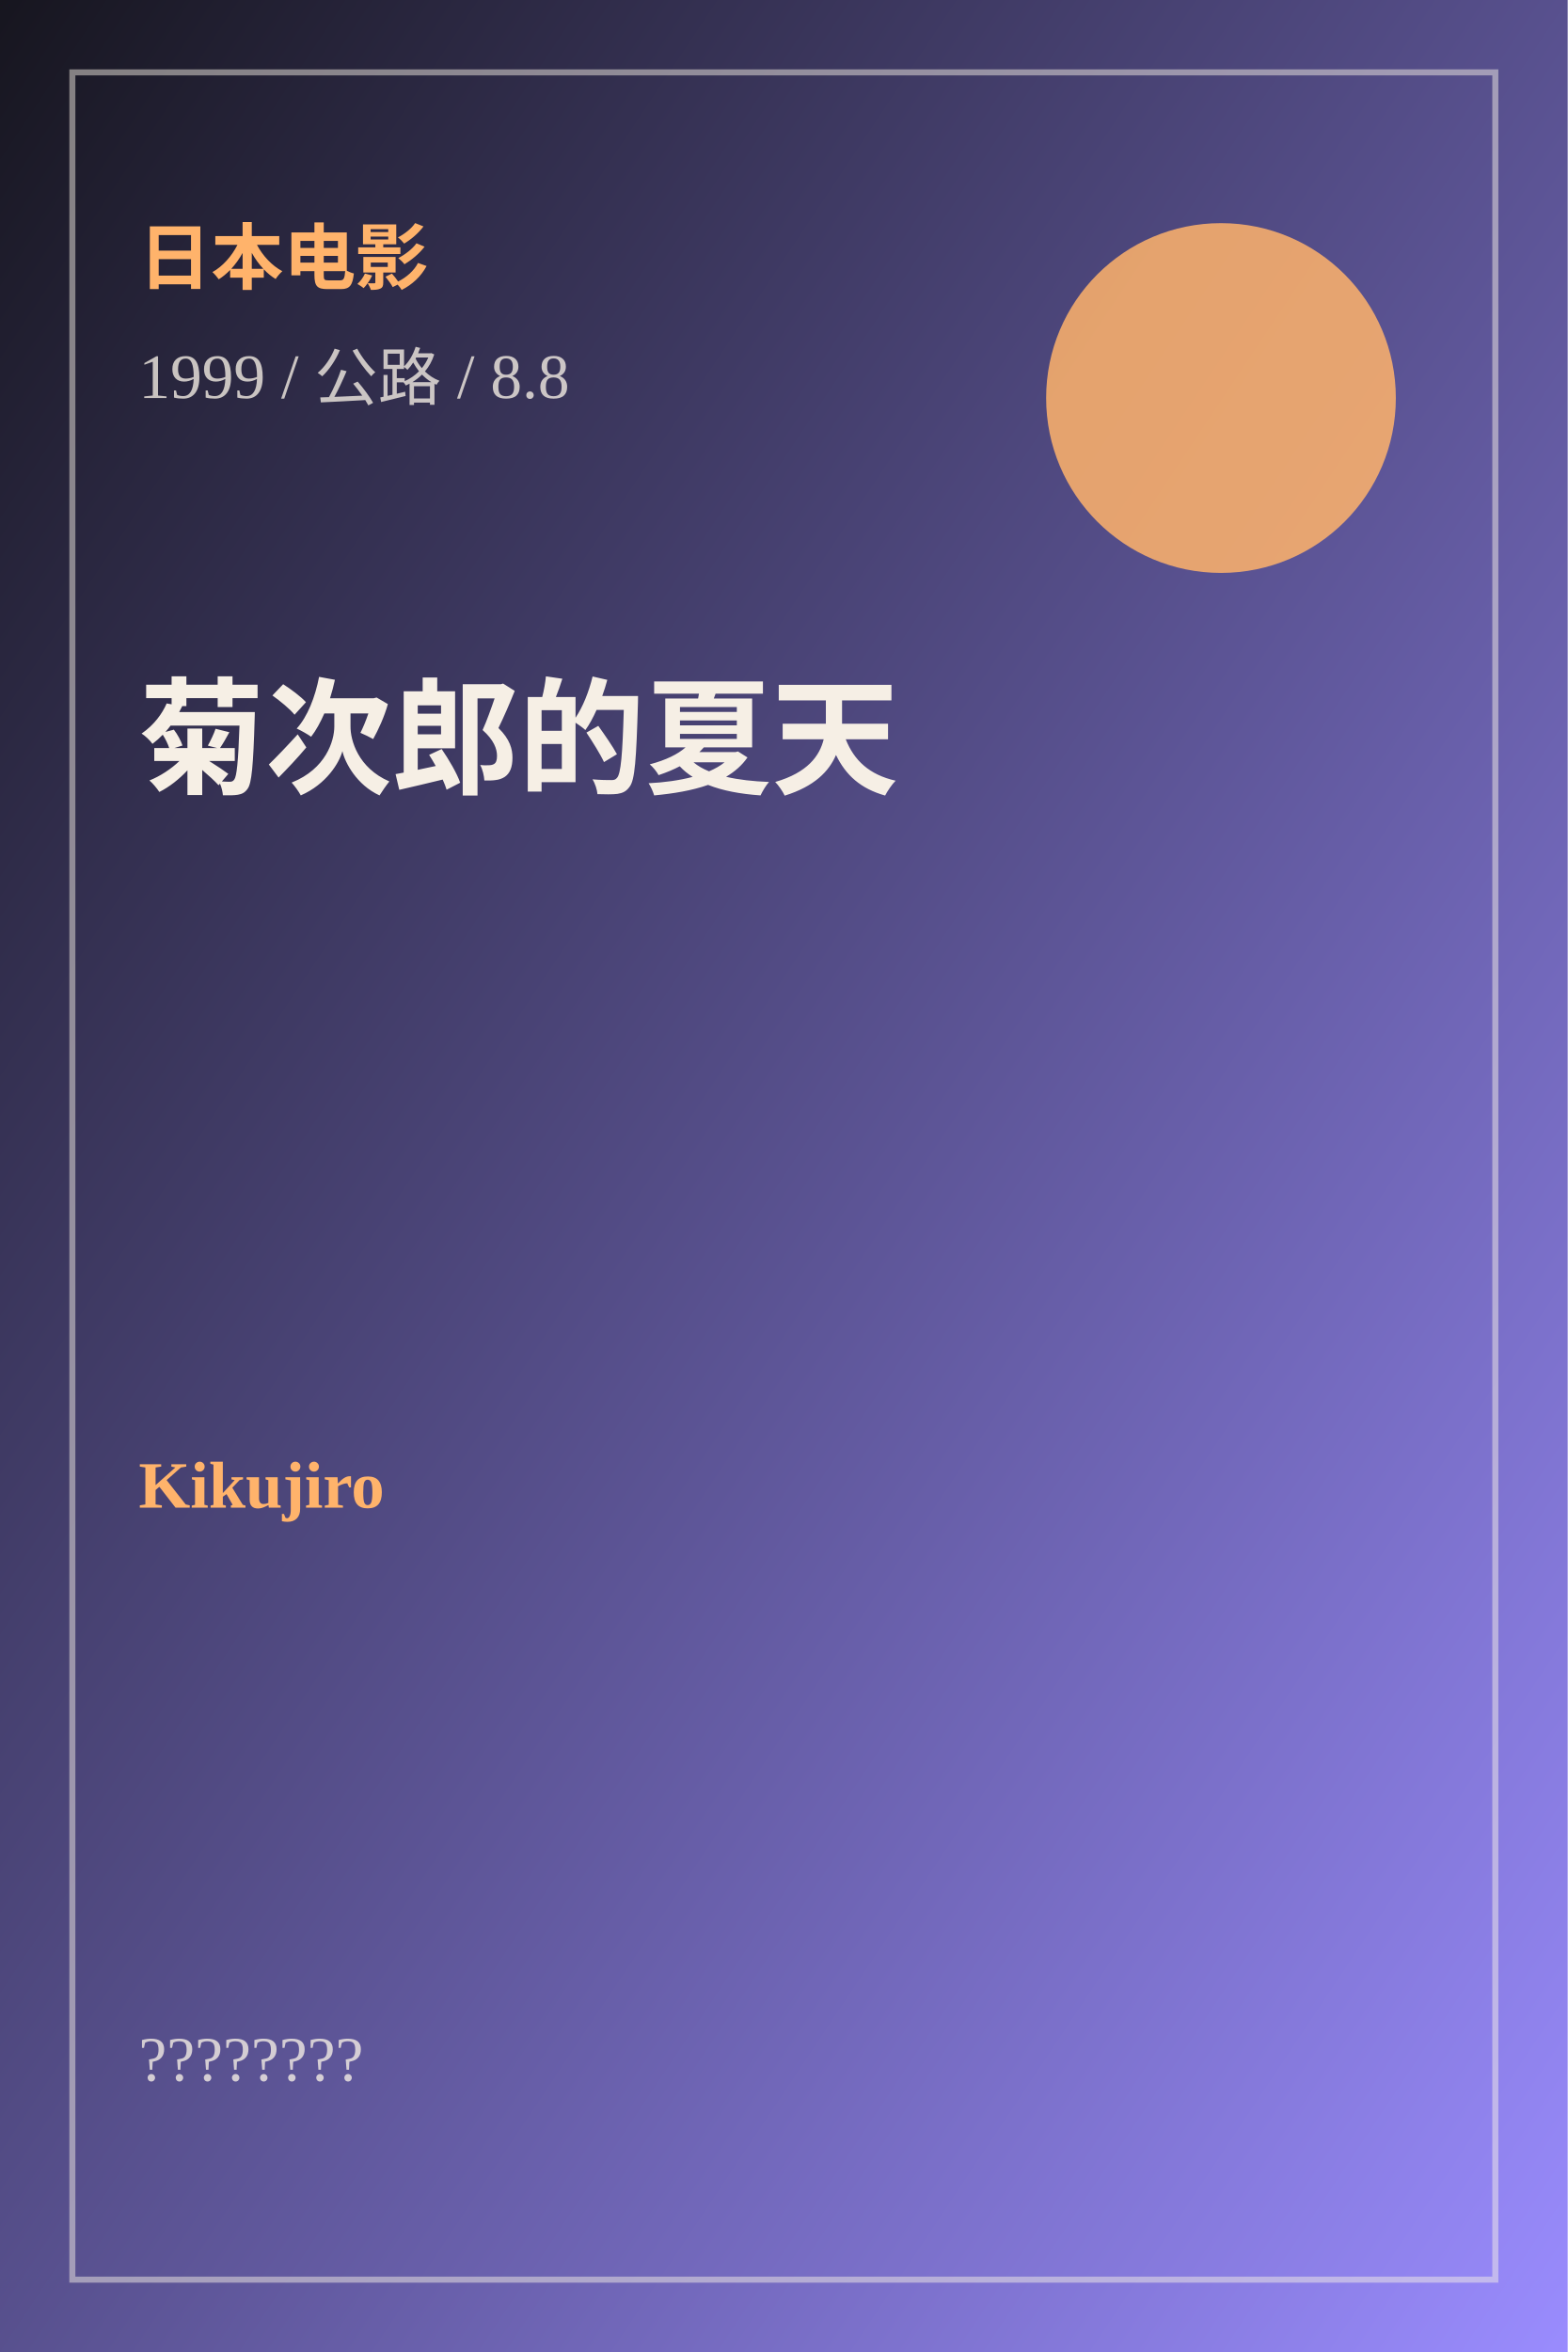
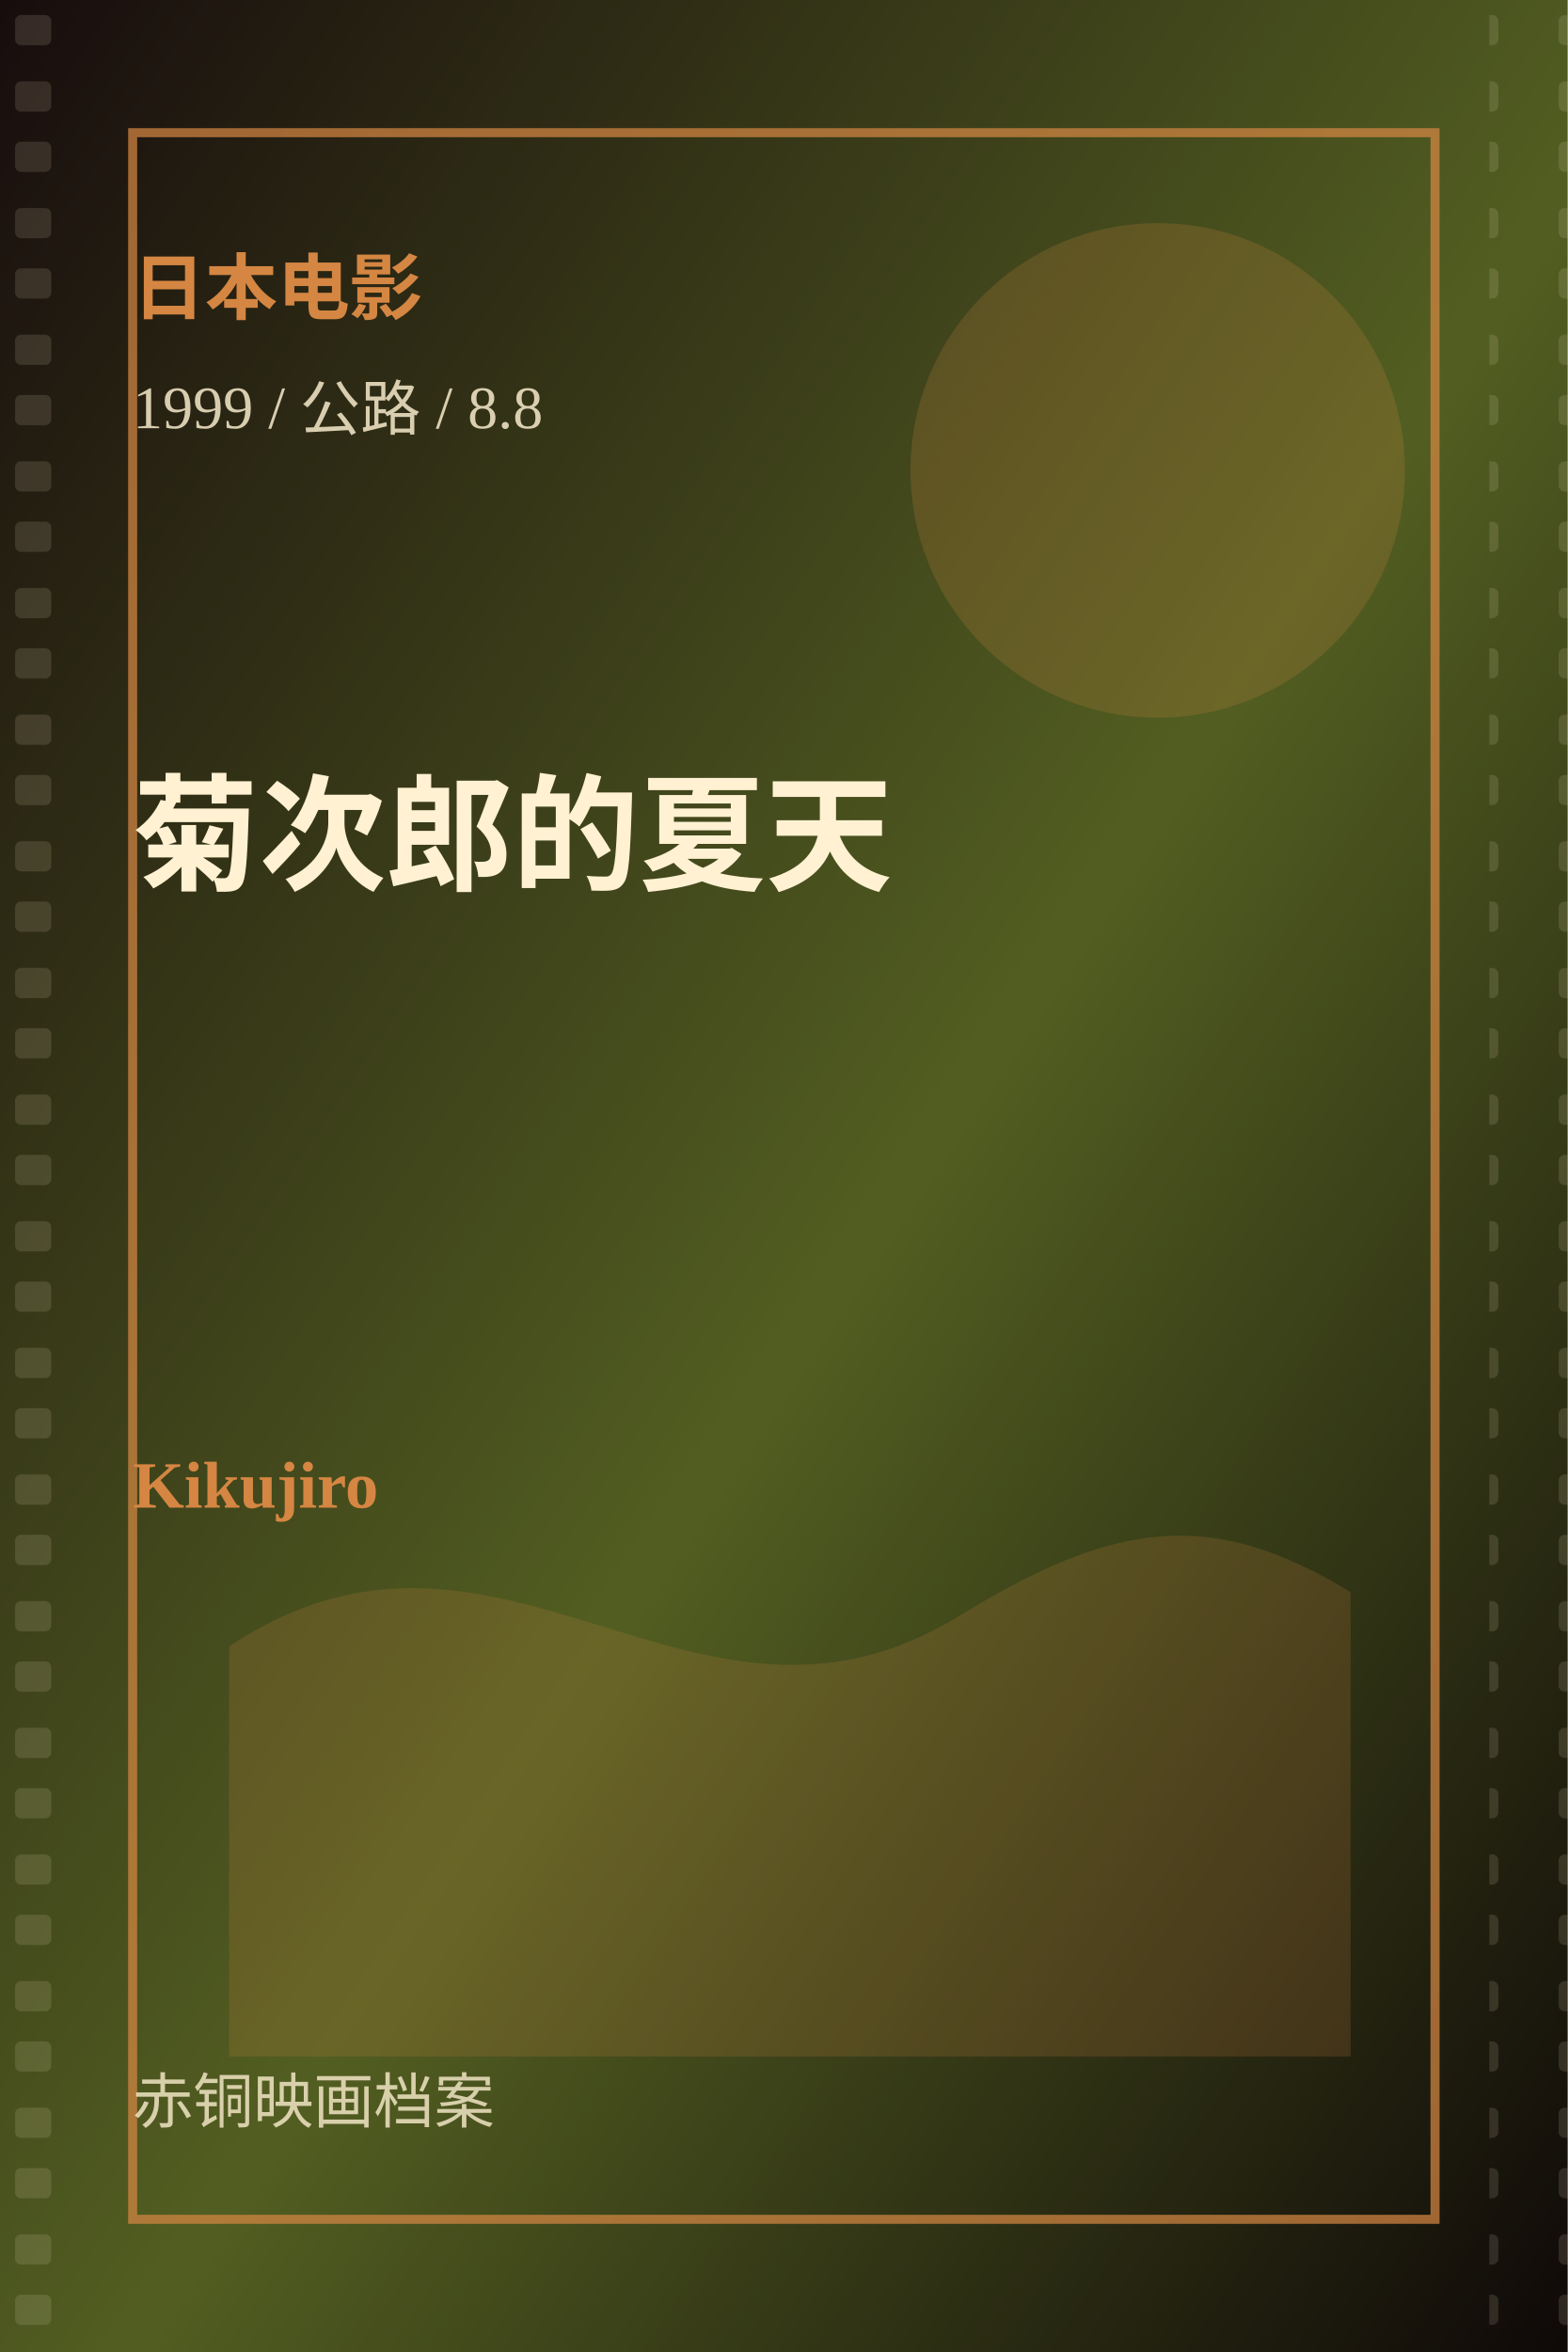
<svg xmlns="http://www.w3.org/2000/svg" width="520" height="780" viewBox="0 0 520 780">
  <defs>
-     <linearGradient id="g" x1="0" y1="0" x2="1" y2="1">
-       <stop offset="0" stop-color="#16151e" />
-       <stop offset="1" stop-color="#9a8cff" />
+     <linearGradient id="bg" x1="0" y1="0" x2="1" y2="1">
+       <stop offset="0" stop-color="#170c0d" />
+       <stop offset=".54" stop-color="hsl(72 48% 25%)" />
+       <stop offset="1" stop-color="#0e0808" />
    </linearGradient>
+     <pattern id="film" width="32" height="42" patternUnits="userSpaceOnUse">
+       <rect width="32" height="42" fill="transparent" />
+       <rect x="5" y="5" width="12" height="10" rx="2" fill="#fff1d2" opacity=".28" />
+       <rect x="5" y="27" width="12" height="10" rx="2" fill="#fff1d2" opacity=".28" />
+     </pattern>
  </defs>
-   <rect width="520" height="780" fill="url(#g)" />
-   <rect x="24" y="24" width="472" height="732" fill="none" stroke="#f6efe5" stroke-opacity=".48" stroke-width="2" />
-   <circle cx="405" cy="132" r="58" fill="#ffb36b" opacity=".85" />
-   <text x="46" y="94" fill="#ffb36b" font-size="24" font-weight="900">日本电影</text>
-   <text x="46" y="132" fill="#f6efe5" font-size="21" opacity=".78">1999 / 公路 / 8.8</text>
-   <text x="46" y="260" fill="#f6efe5" font-size="42" font-weight="900">菊次郎的夏天</text>
-   <text x="46" y="500" fill="#ffb36b" font-size="22" font-weight="800">Kikujiro</text>
-   <text x="46" y="690" fill="#f6efe5" font-size="21" opacity=".78">????????</text>
+   <rect width="520" height="780" fill="url(#bg)" />
+   <rect x="0" y="0" width="26" height="780" fill="url(#film)" opacity=".45" />
+   <rect x="494" y="0" width="26" height="780" fill="url(#film)" opacity=".45" />
+   <rect x="44" y="44" width="432" height="692" fill="none" stroke="#d48642" stroke-width="3" opacity=".72" />
+   <circle cx="384" cy="156" r="82" fill="#d48642" opacity=".2" />
+   <path d="M76 546 C166 486 230 590 318 536 C370 504 402 500 448 528 L448 682 L76 682 Z" fill="#d48642" opacity=".18" />
+   <text x="44" y="104" fill="#d48642" font-size="24" font-weight="900">日本电影</text>
+   <text x="44" y="142" fill="#fff1d2" font-size="20" opacity=".82">1999 / 公路 / 8.8</text>
+   <text x="44" y="292" fill="#fff1d2" font-size="42" font-weight="900">菊次郎的夏天</text>
+   <text x="44" y="500" fill="#d48642" font-size="22" font-weight="800">Kikujiro</text>
+   <text x="44" y="704" fill="#fff1d2" font-size="20" opacity=".78">赤铜映画档案</text>
</svg>
